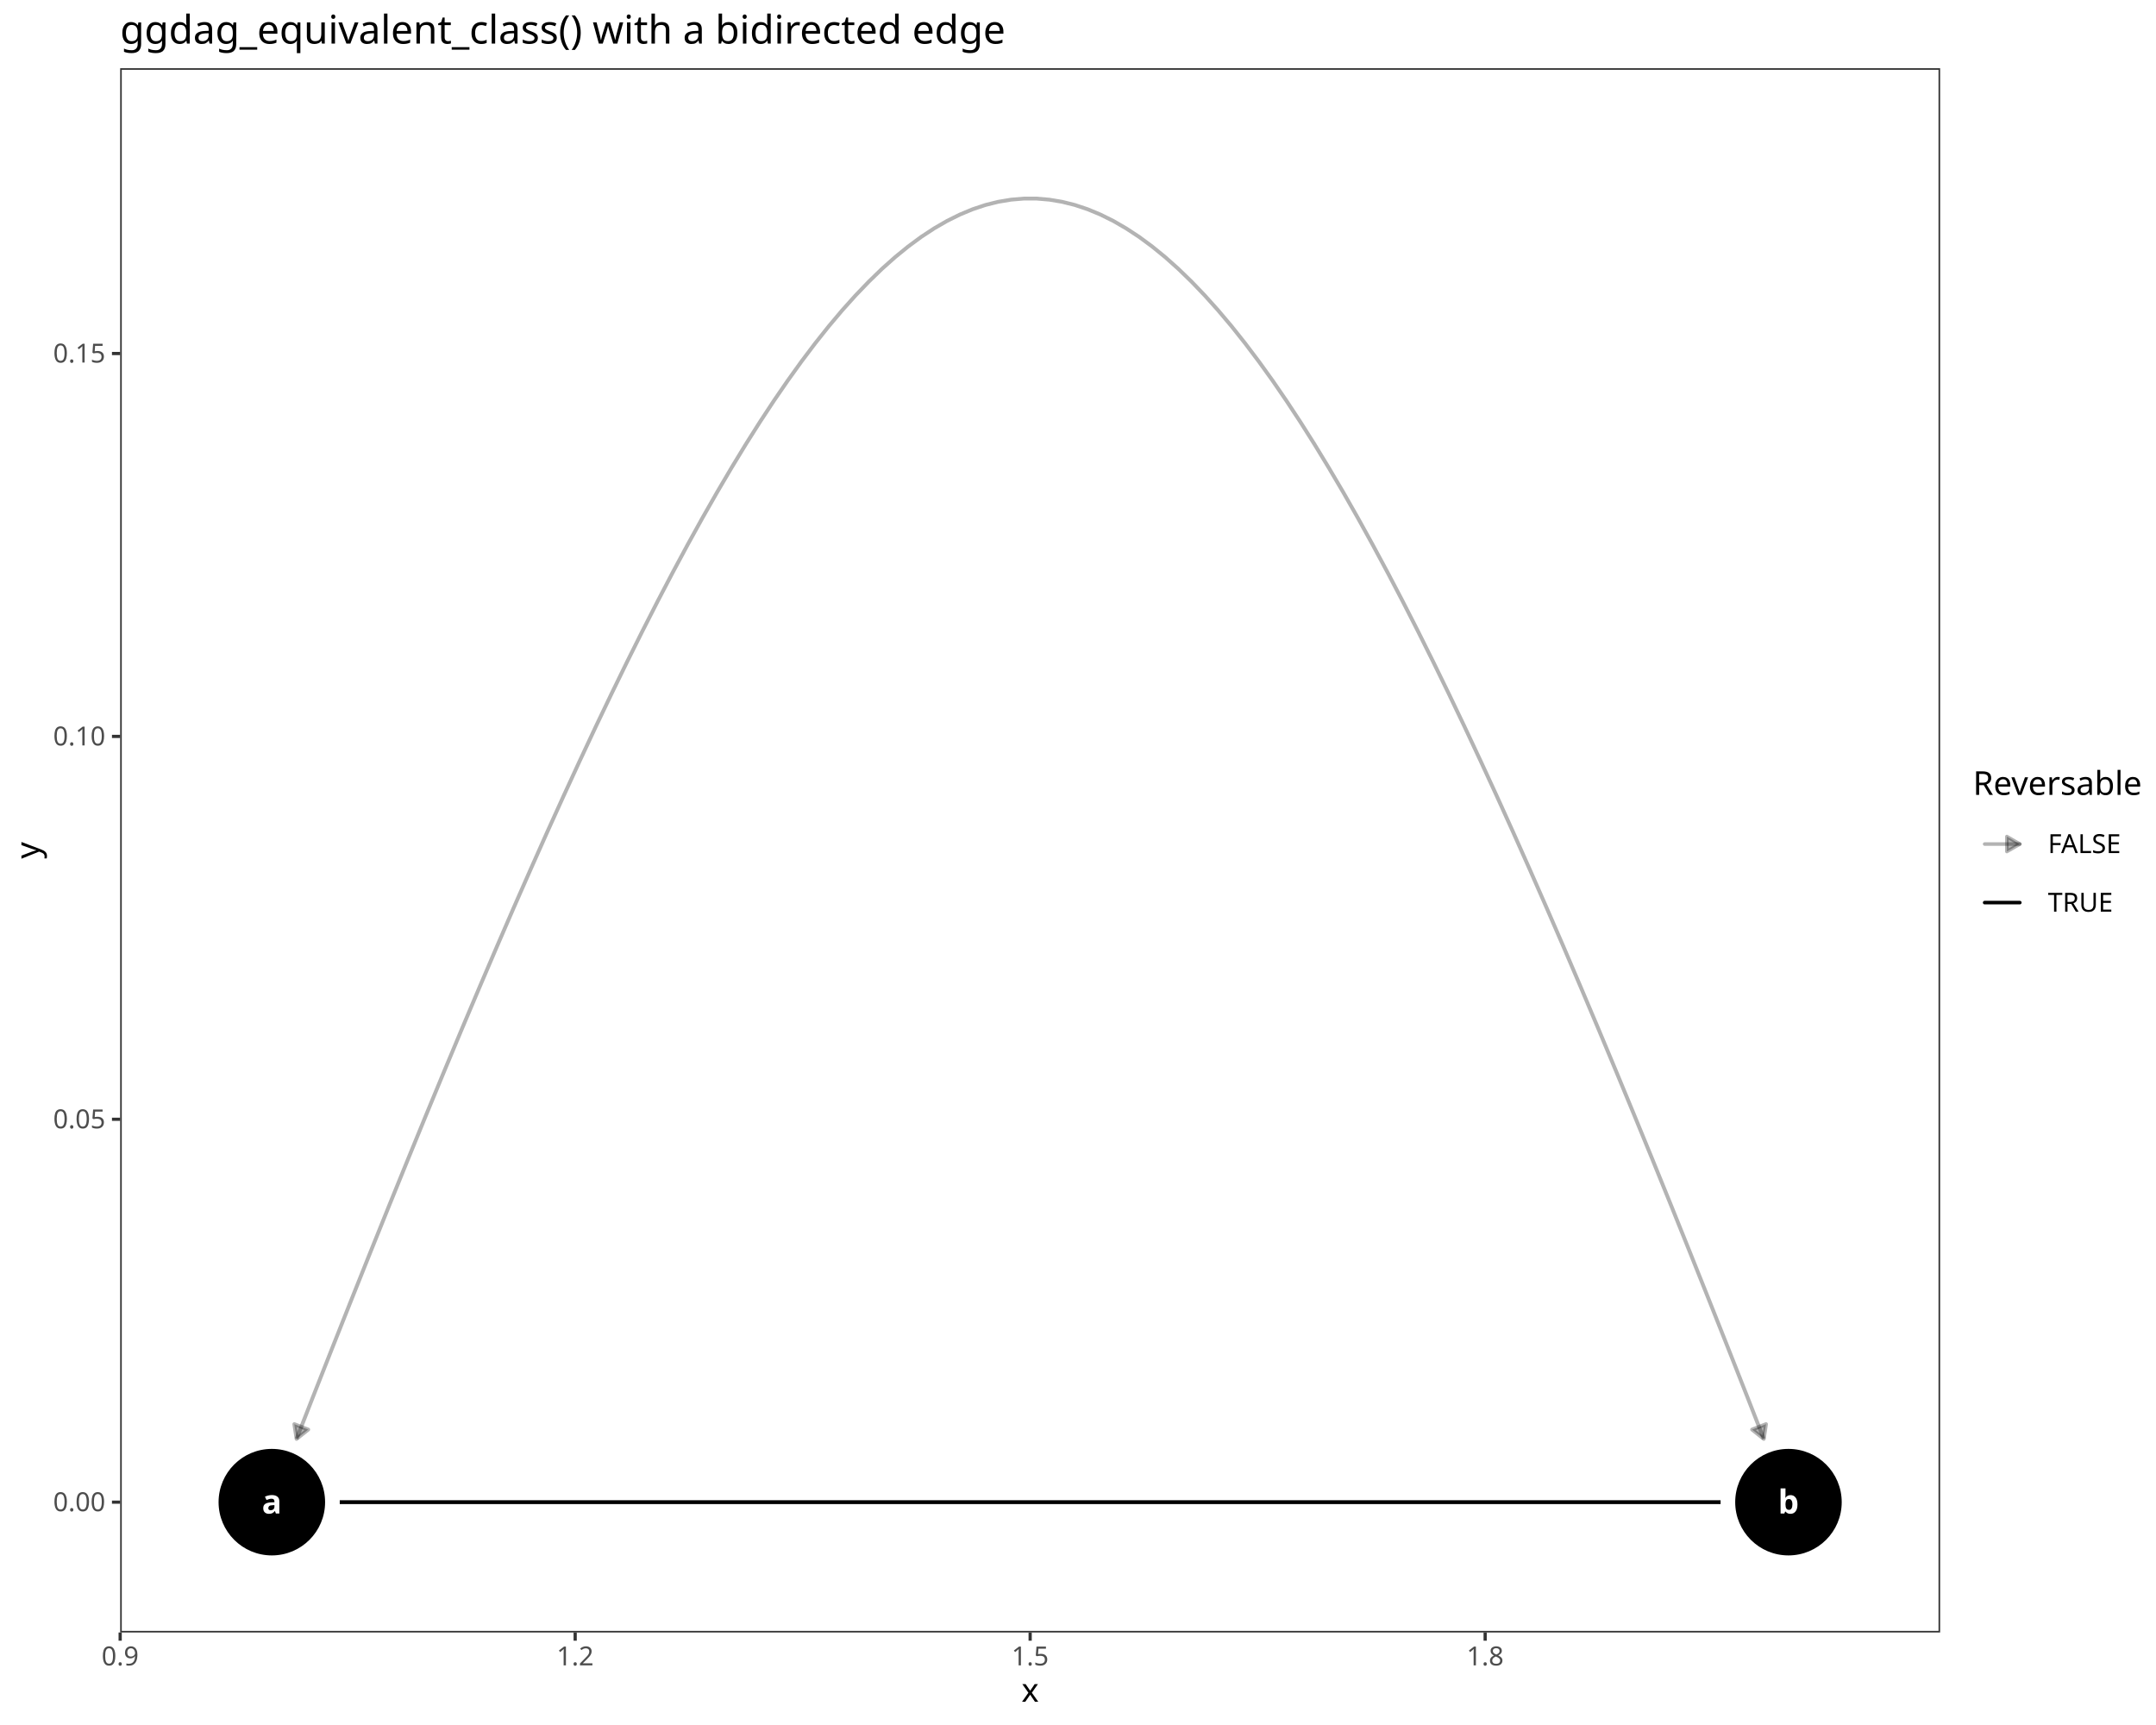
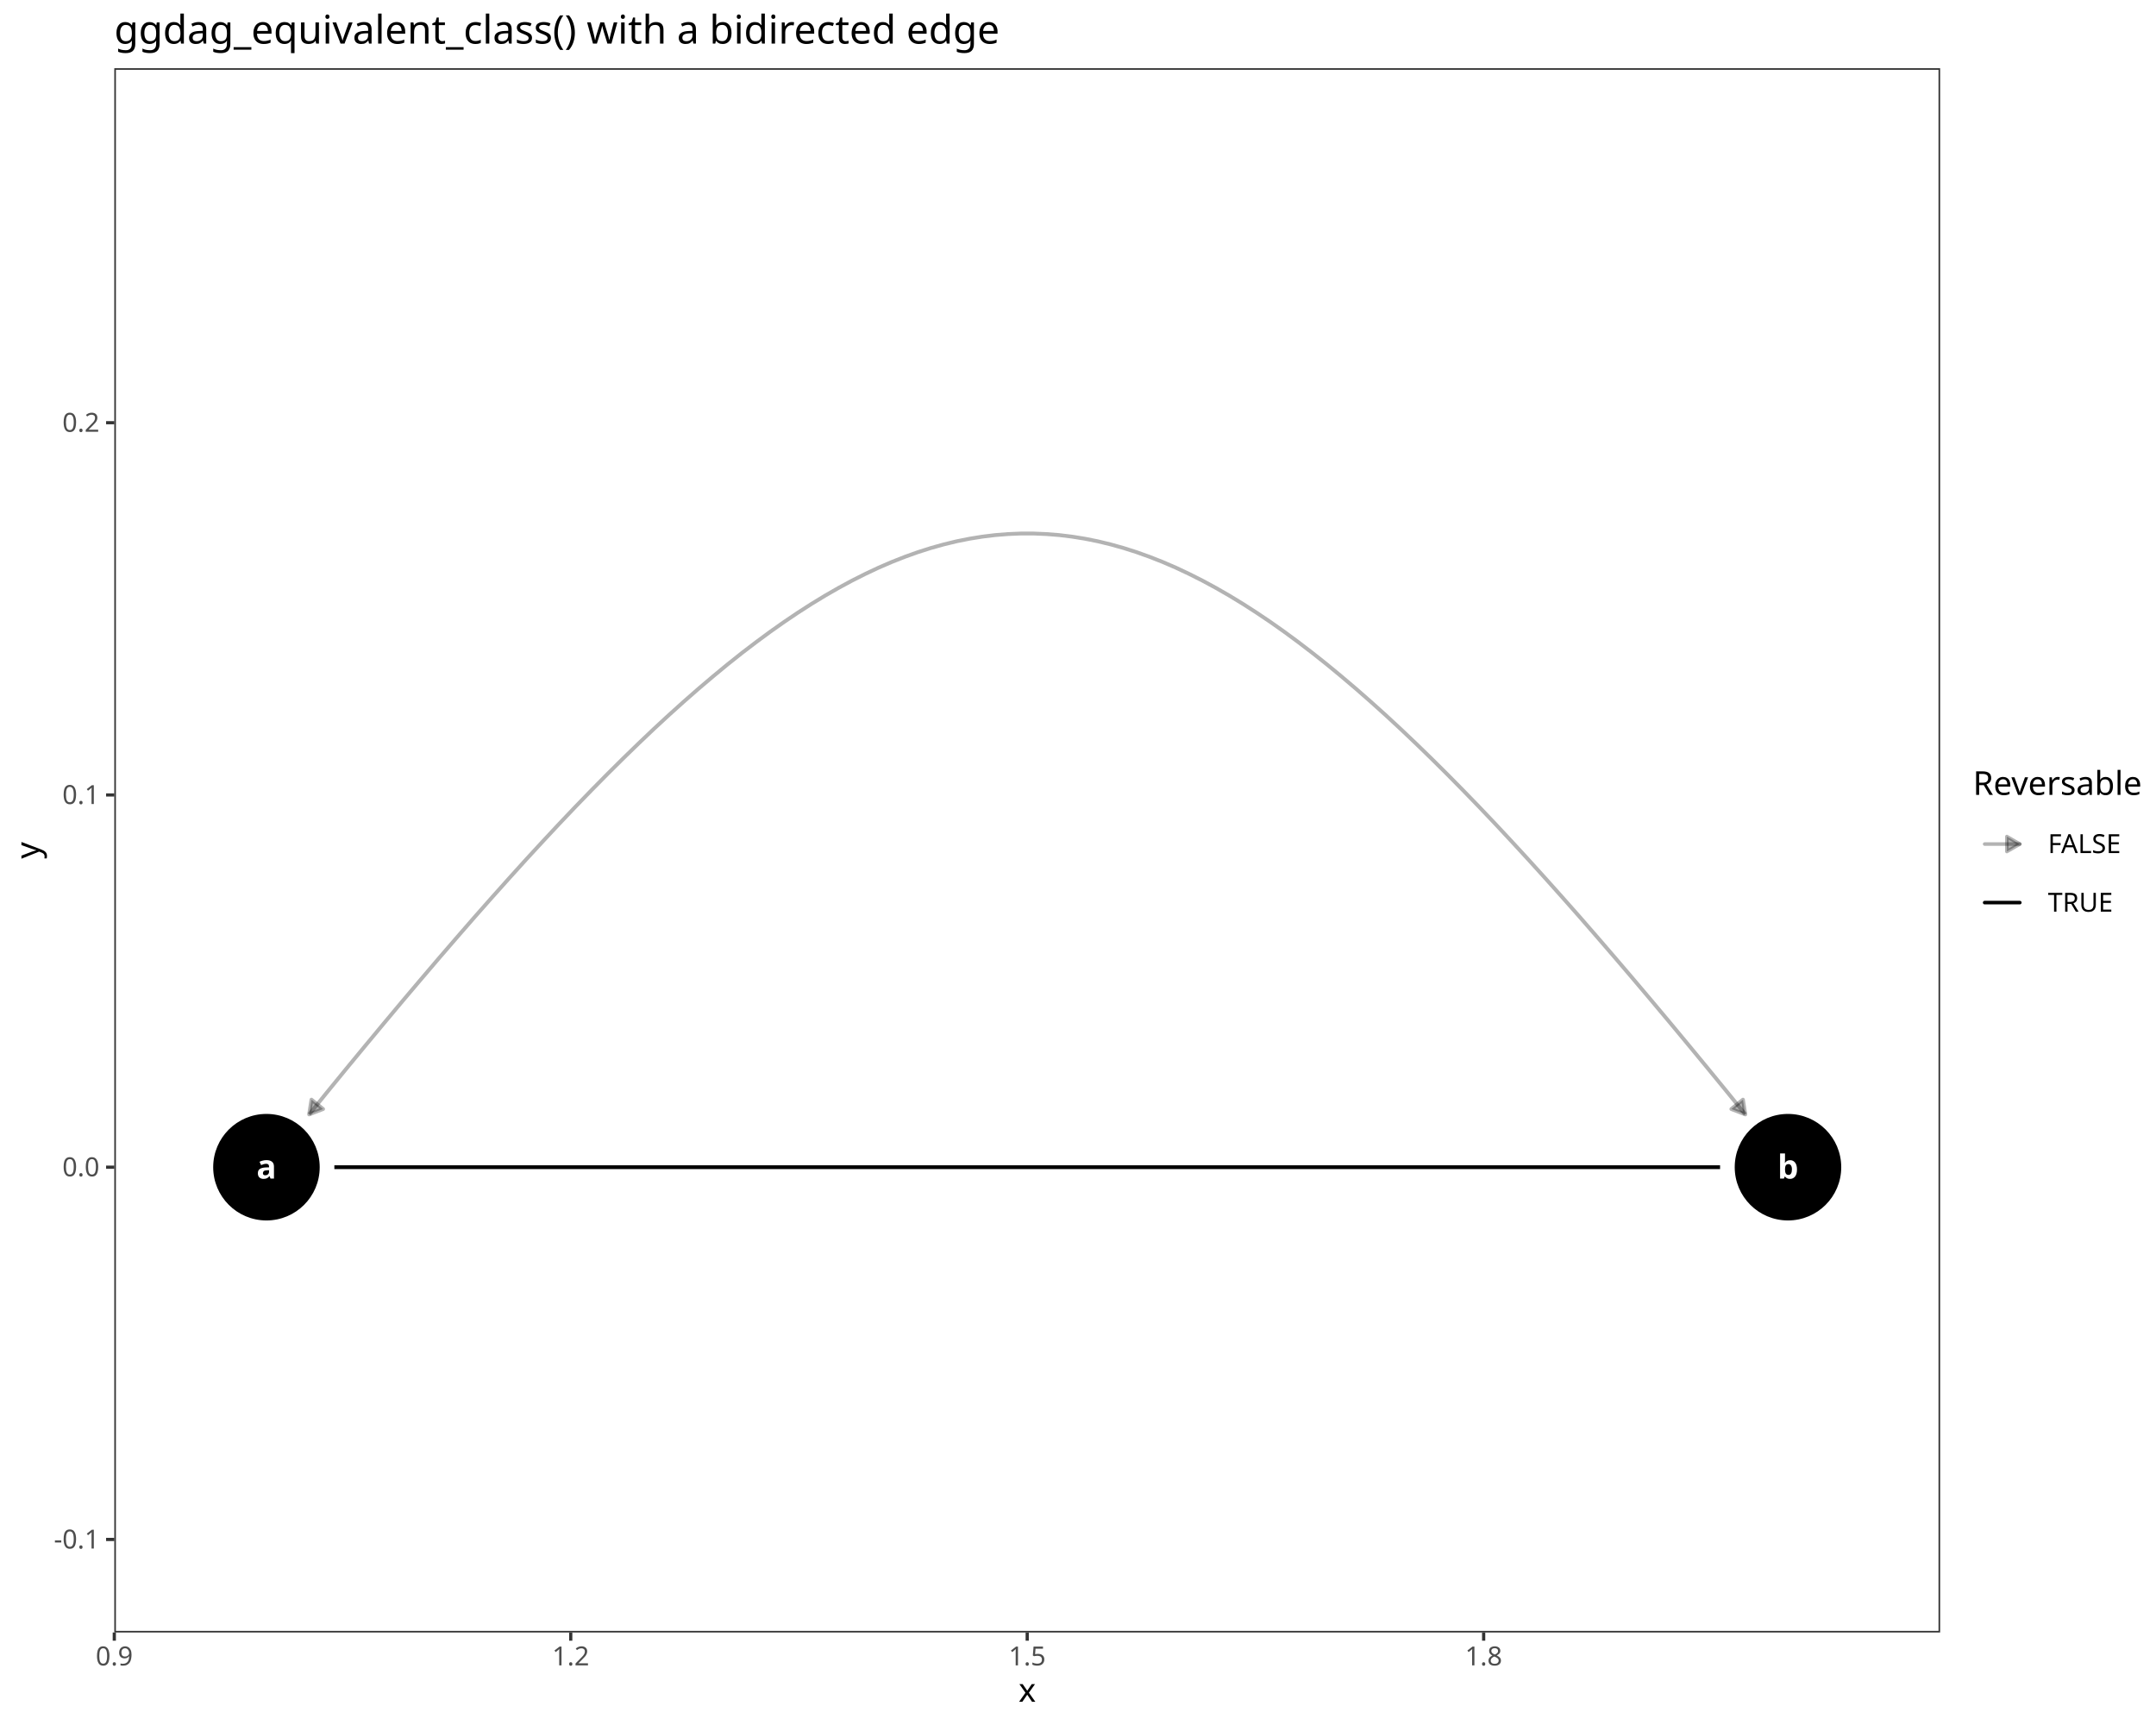
<svg xmlns="http://www.w3.org/2000/svg" class="svglite" data-engine-version="2.0" width="720.00pt" height="576.00pt" viewBox="0 0 720.00 576.00">
  <defs>
    <style type="text/css">
    .svglite line, .svglite polyline, .svglite polygon, .svglite path, .svglite rect, .svglite circle {
      fill: none;
      stroke: #000000;
      stroke-linecap: round;
      stroke-linejoin: round;
      stroke-miterlimit: 10.00;
    }
  </style>
  </defs>
  <rect width="100%" height="100%" style="stroke: none; fill: #FFFFFF;" />
  <defs>
    <clipPath id="cpMC4wMHw3MjAuMDB8MC4wMHw1NzYuMDA=">
      <rect x="0.00" y="0.00" width="720.00" height="576.00" />
    </clipPath>
  </defs>
  <g clip-path="url(#cpMC4wMHw3MjAuMDB8MC4wMHw1NzYuMDA=)">
    <rect x="0.00" y="0.00" width="720.00" height="576.00" style="stroke-width: 1.07; stroke: #FFFFFF; fill: #FFFFFF;" />
  </g>
  <defs>
-     <clipPath id="cpNDAuMTN8NjQ3LjkxfDIyLjc4fDU0NS4xMQ==">
-       <rect x="40.13" y="22.78" width="607.78" height="522.33" />
+     <clipPath id="cpMzguMTd8NjQ3LjkxfDIyLjc4fDU0NS4xMQ==">
+       <rect x="38.17" y="22.78" width="609.74" height="522.33" />
    </clipPath>
  </defs>
-   <g clip-path="url(#cpNDAuMTN8NjQ3LjkxfDIyLjc4fDU0NS4xMQ==)">
-     <rect x="40.13" y="22.78" width="607.78" height="522.33" style="stroke-width: 1.07; stroke: none; fill: #FFFFFF;" />
-     <polyline points="99.04,480.46 104.25,467.12 110.83,450.42 117.32,434.07 123.71,418.08 130.00,402.45 136.21,387.17 142.32,372.25 148.35,357.68 154.29,343.47 160.15,329.61 165.93,316.10 171.62,302.96 177.25,290.17 182.79,277.73 188.27,265.65 193.67,253.92 199.00,242.55 204.27,231.54 209.47,220.88 214.62,210.57 219.70,200.62 224.72,191.03 229.69,181.79 234.60,172.91 239.47,164.38 244.28,156.21 249.04,148.39 253.76,140.93 258.44,133.82 263.08,127.07 267.67,120.68 272.23,114.64 276.76,108.95 281.25,103.62 285.71,98.65 290.15,94.03 294.55,89.76 298.94,85.85 303.30,82.30 307.64,79.10 311.96,76.26 316.27,73.77 320.56,71.64 324.84,69.86 329.11,68.44 333.38,67.38 337.64,66.67 341.89,66.31 346.15,66.31 350.41,66.67 354.67,67.38 358.93,68.44 363.20,69.86 367.48,71.64 371.78,73.77 376.08,76.26 380.41,79.10 384.75,82.30 389.11,85.85 393.49,89.76 397.90,94.03 402.33,98.65 406.79,103.62 411.29,108.95 415.81,114.64 420.37,120.68 424.97,127.07 429.60,133.82 434.28,140.93 439.00,148.39 443.76,156.21 448.58,164.38 453.44,172.91 458.35,181.79 463.32,191.03 468.35,200.62 473.43,210.57 478.57,220.88 483.77,231.54 489.04,242.55 494.37,253.92 499.78,265.65 505.25,277.73 510.80,290.17 516.42,302.96 522.12,316.10 527.89,329.61 533.75,343.47 539.69,357.68 545.72,372.25 551.84,387.17 558.04,402.45 564.33,418.08 570.72,434.07 577.21,450.42 583.79,467.12 589.01,480.46 " style="stroke-width: 1.28; stroke: #000000; stroke-opacity: 0.30; stroke-linecap: butt;" />
-     <polygon points="98.29,475.54 99.04,480.46 102.93,477.35 " style="stroke-width: 1.28; stroke: #000000; stroke-opacity: 0.30; stroke-linecap: butt; fill: #000000; fill-opacity: 0.30;" />
-     <polygon points="585.12,477.35 589.01,480.46 589.76,475.54 " style="stroke-width: 1.28; stroke: #000000; stroke-opacity: 0.30; stroke-linecap: butt; fill: #000000; fill-opacity: 0.30;" />
-     <polyline points="113.46,501.59 116.36,501.59 121.48,501.59 126.59,501.59 131.71,501.59 136.82,501.59 141.94,501.59 147.06,501.59 152.17,501.59 157.29,501.59 162.40,501.59 167.52,501.59 172.64,501.59 177.75,501.59 182.87,501.59 187.98,501.59 193.10,501.59 198.22,501.59 203.33,501.59 208.45,501.59 213.56,501.59 218.68,501.59 223.80,501.59 228.91,501.59 234.03,501.59 239.14,501.59 244.26,501.59 249.38,501.59 254.49,501.59 259.61,501.59 264.72,501.59 269.84,501.59 274.96,501.59 280.07,501.59 285.19,501.59 290.30,501.59 295.42,501.59 300.54,501.59 305.65,501.59 310.77,501.59 315.88,501.59 321.00,501.59 326.12,501.59 331.23,501.59 336.35,501.59 341.46,501.59 346.58,501.59 351.70,501.59 356.81,501.59 361.93,501.59 367.04,501.59 372.16,501.59 377.28,501.59 382.39,501.59 387.51,501.59 392.62,501.59 397.74,501.59 402.86,501.59 407.97,501.59 413.09,501.59 418.20,501.59 423.32,501.59 428.44,501.59 433.55,501.59 438.67,501.59 443.78,501.59 448.90,501.59 454.02,501.59 459.13,501.59 464.25,501.59 469.36,501.59 474.48,501.59 479.59,501.59 484.71,501.59 489.83,501.59 494.94,501.59 500.06,501.59 505.17,501.59 510.29,501.59 515.41,501.59 520.52,501.59 525.64,501.59 530.75,501.59 535.87,501.59 540.99,501.59 546.10,501.59 551.22,501.59 556.33,501.59 561.45,501.59 566.57,501.59 571.68,501.59 574.59,501.59 " style="stroke-width: 1.28; stroke-linecap: butt;" />
-     <circle cx="90.78" cy="501.59" r="17.43" style="stroke-width: 0.71; fill: #000000;" />
-     <circle cx="597.26" cy="501.59" r="17.43" style="stroke-width: 0.71; fill: #000000;" />
-     <text x="90.78" y="505.38" text-anchor="middle" style="font-size: 11.04px; font-weight: bold; fill: #FFFFFF; font-family: sans;" textLength="6.14px" lengthAdjust="spacingAndGlyphs">a</text>
-     <text x="597.26" y="505.38" text-anchor="middle" style="font-size: 11.04px; font-weight: bold; fill: #FFFFFF; font-family: sans;" textLength="6.14px" lengthAdjust="spacingAndGlyphs">b</text>
-     <rect x="40.13" y="22.78" width="607.78" height="522.33" style="stroke-width: 1.07; stroke: #333333;" />
+   <g clip-path="url(#cpMzguMTd8NjQ3LjkxfDIyLjc4fDU0NS4xMQ==)">
+     <rect x="38.17" y="22.78" width="609.74" height="522.33" style="stroke-width: 1.07; stroke: none; fill: #FFFFFF;" />
+     <polyline points="103.24,372.11 109.10,364.87 115.60,356.92 122.01,349.15 128.33,341.55 134.55,334.12 140.69,326.87 146.73,319.79 152.70,312.88 158.57,306.14 164.37,299.58 170.09,293.19 175.72,286.97 181.29,280.93 186.78,275.05 192.20,269.35 197.55,263.83 202.84,258.47 208.06,253.29 213.22,248.28 218.31,243.44 223.35,238.78 228.34,234.29 233.27,229.97 238.15,225.83 242.97,221.85 247.75,218.05 252.49,214.43 257.18,210.97 261.83,207.69 266.44,204.58 271.02,201.64 275.56,198.88 280.07,196.29 284.54,193.87 288.99,191.63 293.41,189.55 297.81,187.65 302.18,185.93 306.54,184.37 310.87,182.99 315.19,181.78 319.50,180.74 323.80,179.88 328.08,179.19 332.36,178.67 336.63,178.33 340.91,178.15 345.17,178.15 349.44,178.33 353.72,178.67 358.00,179.19 362.28,179.88 366.58,180.74 370.88,181.78 375.21,182.99 379.54,184.37 383.90,185.93 388.27,187.65 392.67,189.55 397.09,191.63 401.54,193.87 406.01,196.29 410.52,198.88 415.06,201.64 419.63,204.58 424.25,207.69 428.90,210.97 433.59,214.43 438.32,218.05 443.11,221.85 447.93,225.83 452.81,229.97 457.74,234.29 462.73,238.78 467.76,243.44 472.86,248.28 478.02,253.29 483.24,258.47 488.53,263.83 493.88,269.35 499.30,275.05 504.79,280.93 510.35,286.97 515.99,293.19 521.71,299.58 527.51,306.14 533.38,312.88 539.34,319.79 545.39,326.87 551.52,334.12 557.75,341.55 564.06,349.15 570.47,356.92 576.98,364.87 582.84,372.11 " style="stroke-width: 1.28; stroke: #000000; stroke-opacity: 0.30; stroke-linecap: butt;" />
+     <polygon points="104.02,367.19 103.24,372.11 107.89,370.32 " style="stroke-width: 1.28; stroke: #000000; stroke-opacity: 0.30; stroke-linecap: butt; fill: #000000; fill-opacity: 0.30;" />
+     <polygon points="578.19,370.32 582.84,372.11 582.06,367.19 " style="stroke-width: 1.28; stroke: #000000; stroke-opacity: 0.30; stroke-linecap: butt; fill: #000000; fill-opacity: 0.30;" />
+     <polyline points="111.66,389.74 114.64,389.74 119.78,389.74 124.91,389.74 130.04,389.74 135.17,389.74 140.31,389.74 145.44,389.74 150.57,389.74 155.70,389.74 160.84,389.74 165.97,389.74 171.10,389.74 176.23,389.74 181.37,389.74 186.50,389.74 191.63,389.74 196.76,389.74 201.90,389.74 207.03,389.74 212.16,389.74 217.29,389.74 222.43,389.74 227.56,389.74 232.69,389.74 237.82,389.74 242.96,389.74 248.09,389.74 253.22,389.74 258.35,389.74 263.49,389.74 268.62,389.74 273.75,389.74 278.88,389.74 284.02,389.74 289.15,389.74 294.28,389.74 299.41,389.74 304.55,389.74 309.68,389.74 314.81,389.74 319.94,389.74 325.08,389.74 330.21,389.74 335.34,389.74 340.47,389.74 345.61,389.74 350.74,389.74 355.87,389.74 361.00,389.74 366.14,389.74 371.27,389.74 376.40,389.74 381.53,389.74 386.67,389.74 391.80,389.74 396.93,389.74 402.06,389.74 407.20,389.74 412.33,389.74 417.46,389.74 422.59,389.74 427.73,389.74 432.86,389.74 437.99,389.74 443.12,389.74 448.26,389.74 453.39,389.74 458.52,389.74 463.65,389.74 468.79,389.74 473.92,389.74 479.05,389.74 484.18,389.74 489.32,389.74 494.45,389.74 499.58,389.74 504.71,389.74 509.85,389.74 514.98,389.74 520.11,389.74 525.24,389.74 530.38,389.74 535.51,389.74 540.64,389.74 545.77,389.74 550.91,389.74 556.04,389.74 561.17,389.74 566.30,389.74 571.44,389.74 574.42,389.74 " style="stroke-width: 1.28; stroke-linecap: butt;" />
+     <circle cx="88.98" cy="389.74" r="17.43" style="stroke-width: 0.71; fill: #000000;" />
+     <circle cx="597.10" cy="389.74" r="17.43" style="stroke-width: 0.71; fill: #000000;" />
+     <text x="88.98" y="393.54" text-anchor="middle" style="font-size: 11.04px; font-weight: bold; fill: #FFFFFF; font-family: sans;" textLength="6.14px" lengthAdjust="spacingAndGlyphs">a</text>
+     <text x="597.10" y="393.54" text-anchor="middle" style="font-size: 11.04px; font-weight: bold; fill: #FFFFFF; font-family: sans;" textLength="6.14px" lengthAdjust="spacingAndGlyphs">b</text>
+     <rect x="38.17" y="22.78" width="609.74" height="522.33" style="stroke-width: 1.07; stroke: #333333;" />
  </g>
  <g clip-path="url(#cpMC4wMHw3MjAuMDB8MC4wMHw1NzYuMDA=)">
-     <text x="35.20" y="504.61" text-anchor="end" style="font-size: 8.80px; fill: #4D4D4D; font-family: sans;" textLength="17.13px" lengthAdjust="spacingAndGlyphs">0.00</text>
-     <text x="35.20" y="376.76" text-anchor="end" style="font-size: 8.80px; fill: #4D4D4D; font-family: sans;" textLength="17.13px" lengthAdjust="spacingAndGlyphs">0.05</text>
-     <text x="35.20" y="248.91" text-anchor="end" style="font-size: 8.80px; fill: #4D4D4D; font-family: sans;" textLength="17.13px" lengthAdjust="spacingAndGlyphs">0.10</text>
-     <text x="35.20" y="121.06" text-anchor="end" style="font-size: 8.80px; fill: #4D4D4D; font-family: sans;" textLength="17.13px" lengthAdjust="spacingAndGlyphs">0.15</text>
-     <polyline points="37.39,501.59 40.13,501.59 " style="stroke-width: 1.07; stroke: #333333; stroke-linecap: butt;" />
-     <polyline points="37.39,373.74 40.13,373.74 " style="stroke-width: 1.07; stroke: #333333; stroke-linecap: butt;" />
-     <polyline points="37.39,245.89 40.13,245.89 " style="stroke-width: 1.07; stroke: #333333; stroke-linecap: butt;" />
-     <polyline points="37.39,118.04 40.13,118.04 " style="stroke-width: 1.07; stroke: #333333; stroke-linecap: butt;" />
-     <polyline points="40.13,547.85 40.13,545.11 " style="stroke-width: 1.07; stroke: #333333; stroke-linecap: butt;" />
-     <polyline points="192.08,547.85 192.08,545.11 " style="stroke-width: 1.07; stroke: #333333; stroke-linecap: butt;" />
-     <polyline points="344.02,547.85 344.02,545.11 " style="stroke-width: 1.07; stroke: #333333; stroke-linecap: butt;" />
-     <polyline points="495.97,547.85 495.97,545.11 " style="stroke-width: 1.07; stroke: #333333; stroke-linecap: butt;" />
-     <text x="40.13" y="556.10" text-anchor="middle" style="font-size: 8.80px; fill: #4D4D4D; font-family: sans;" textLength="12.23px" lengthAdjust="spacingAndGlyphs">0.9</text>
-     <text x="192.08" y="556.10" text-anchor="middle" style="font-size: 8.80px; fill: #4D4D4D; font-family: sans;" textLength="12.23px" lengthAdjust="spacingAndGlyphs">1.2</text>
-     <text x="344.02" y="556.10" text-anchor="middle" style="font-size: 8.80px; fill: #4D4D4D; font-family: sans;" textLength="12.23px" lengthAdjust="spacingAndGlyphs">1.5</text>
-     <text x="495.97" y="556.10" text-anchor="middle" style="font-size: 8.80px; fill: #4D4D4D; font-family: sans;" textLength="12.23px" lengthAdjust="spacingAndGlyphs">1.8</text>
-     <text x="344.02" y="568.24" text-anchor="middle" style="font-size: 11.00px; font-family: sans;" textLength="5.50px" lengthAdjust="spacingAndGlyphs">x</text>
+     <text x="33.24" y="517.07" text-anchor="end" style="font-size: 8.80px; fill: #4D4D4D; font-family: sans;" textLength="15.16px" lengthAdjust="spacingAndGlyphs">-0.1</text>
+     <text x="33.24" y="392.77" text-anchor="end" style="font-size: 8.80px; fill: #4D4D4D; font-family: sans;" textLength="12.23px" lengthAdjust="spacingAndGlyphs">0.0</text>
+     <text x="33.24" y="268.47" text-anchor="end" style="font-size: 8.80px; fill: #4D4D4D; font-family: sans;" textLength="12.23px" lengthAdjust="spacingAndGlyphs">0.1</text>
+     <text x="33.24" y="144.18" text-anchor="end" style="font-size: 8.80px; fill: #4D4D4D; font-family: sans;" textLength="12.23px" lengthAdjust="spacingAndGlyphs">0.2</text>
+     <polyline points="35.43,514.04 38.17,514.04 " style="stroke-width: 1.07; stroke: #333333; stroke-linecap: butt;" />
+     <polyline points="35.43,389.74 38.17,389.74 " style="stroke-width: 1.07; stroke: #333333; stroke-linecap: butt;" />
+     <polyline points="35.43,265.45 38.17,265.45 " style="stroke-width: 1.07; stroke: #333333; stroke-linecap: butt;" />
+     <polyline points="35.43,141.15 38.17,141.15 " style="stroke-width: 1.07; stroke: #333333; stroke-linecap: butt;" />
+     <polyline points="38.17,547.85 38.17,545.11 " style="stroke-width: 1.07; stroke: #333333; stroke-linecap: butt;" />
+     <polyline points="190.60,547.85 190.60,545.11 " style="stroke-width: 1.07; stroke: #333333; stroke-linecap: butt;" />
+     <polyline points="343.04,547.85 343.04,545.11 " style="stroke-width: 1.07; stroke: #333333; stroke-linecap: butt;" />
+     <polyline points="495.47,547.85 495.47,545.11 " style="stroke-width: 1.07; stroke: #333333; stroke-linecap: butt;" />
+     <text x="38.17" y="556.10" text-anchor="middle" style="font-size: 8.80px; fill: #4D4D4D; font-family: sans;" textLength="12.23px" lengthAdjust="spacingAndGlyphs">0.9</text>
+     <text x="190.60" y="556.10" text-anchor="middle" style="font-size: 8.80px; fill: #4D4D4D; font-family: sans;" textLength="12.23px" lengthAdjust="spacingAndGlyphs">1.2</text>
+     <text x="343.04" y="556.10" text-anchor="middle" style="font-size: 8.80px; fill: #4D4D4D; font-family: sans;" textLength="12.23px" lengthAdjust="spacingAndGlyphs">1.5</text>
+     <text x="495.47" y="556.10" text-anchor="middle" style="font-size: 8.80px; fill: #4D4D4D; font-family: sans;" textLength="12.23px" lengthAdjust="spacingAndGlyphs">1.8</text>
+     <text x="343.04" y="568.24" text-anchor="middle" style="font-size: 11.00px; font-family: sans;" textLength="5.50px" lengthAdjust="spacingAndGlyphs">x</text>
    <text transform="translate(13.05,283.95) rotate(-90)" text-anchor="middle" style="font-size: 11.00px; font-family: sans;" textLength="5.50px" lengthAdjust="spacingAndGlyphs">y</text>
    <rect x="658.87" y="256.72" width="55.65" height="54.45" style="stroke-width: 1.07; stroke: none; fill: #FFFFFF;" />
    <text x="658.87" y="265.43" style="font-size: 11.00px; font-family: sans;" textLength="55.65px" lengthAdjust="spacingAndGlyphs">Reversable</text>
    <rect x="658.87" y="272.06" width="19.56" height="19.56" style="stroke-width: 1.07; stroke: none; fill: #FFFFFF;" />
    <line x1="662.78" y1="281.84" x2="674.52" y2="281.84" style="stroke-width: 1.19; stroke: #000000; stroke-opacity: 0.30;" />
    <polygon points="670.20,284.33 674.52,281.84 670.20,279.34 " style="stroke-width: 1.19; stroke: #000000; stroke-opacity: 0.30; fill: #000000; fill-opacity: 0.30;" />
    <rect x="658.87" y="291.61" width="19.56" height="19.56" style="stroke-width: 1.07; stroke: none; fill: #FFFFFF;" />
    <line x1="662.78" y1="301.39" x2="674.52" y2="301.39" style="stroke-width: 1.19;" />
    <text x="683.91" y="284.86" style="font-size: 8.80px; font-family: sans;" textLength="27.88px" lengthAdjust="spacingAndGlyphs">FALSE</text>
    <text x="683.91" y="304.42" style="font-size: 8.80px; font-family: sans;" textLength="23.96px" lengthAdjust="spacingAndGlyphs">TRUE</text>
-     <text x="40.13" y="14.56" style="font-size: 13.20px; font-family: sans;" textLength="282.55px" lengthAdjust="spacingAndGlyphs">ggdag_equivalent_class() with a bidirected edge</text>
+     <text x="38.17" y="14.56" style="font-size: 13.20px; font-family: sans;" textLength="282.55px" lengthAdjust="spacingAndGlyphs">ggdag_equivalent_class() with a bidirected edge</text>
  </g>
</svg>
